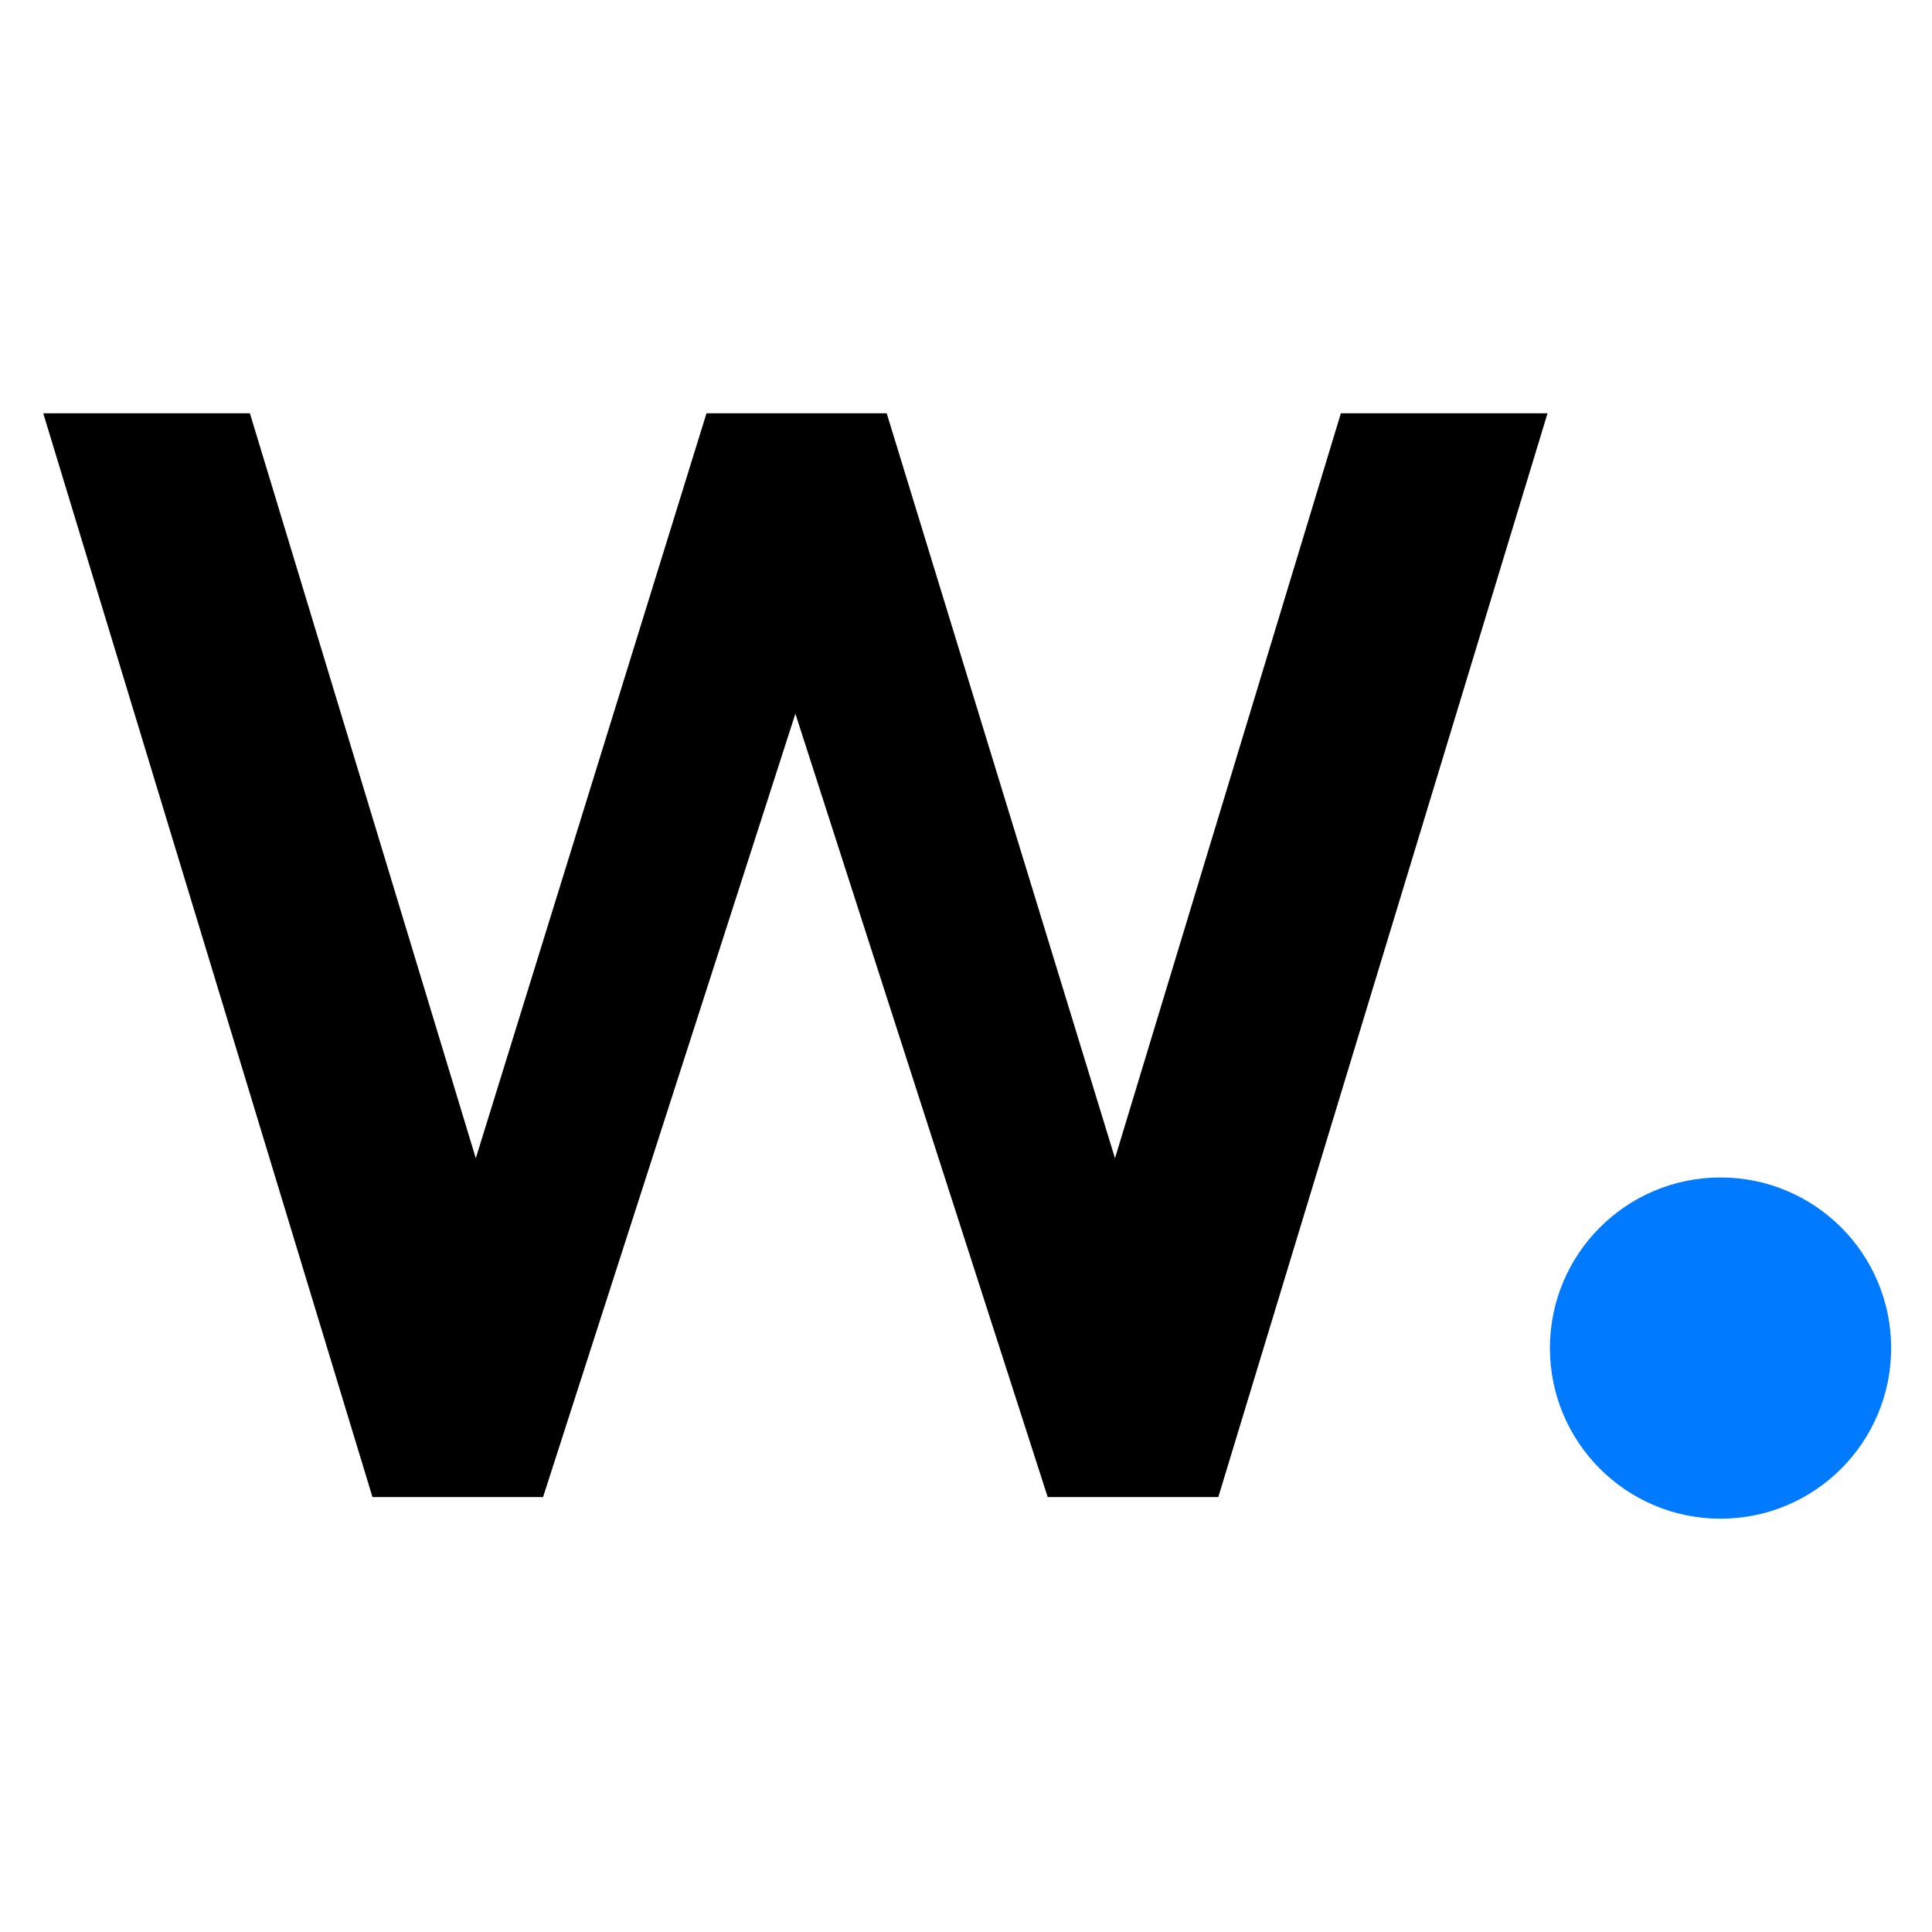
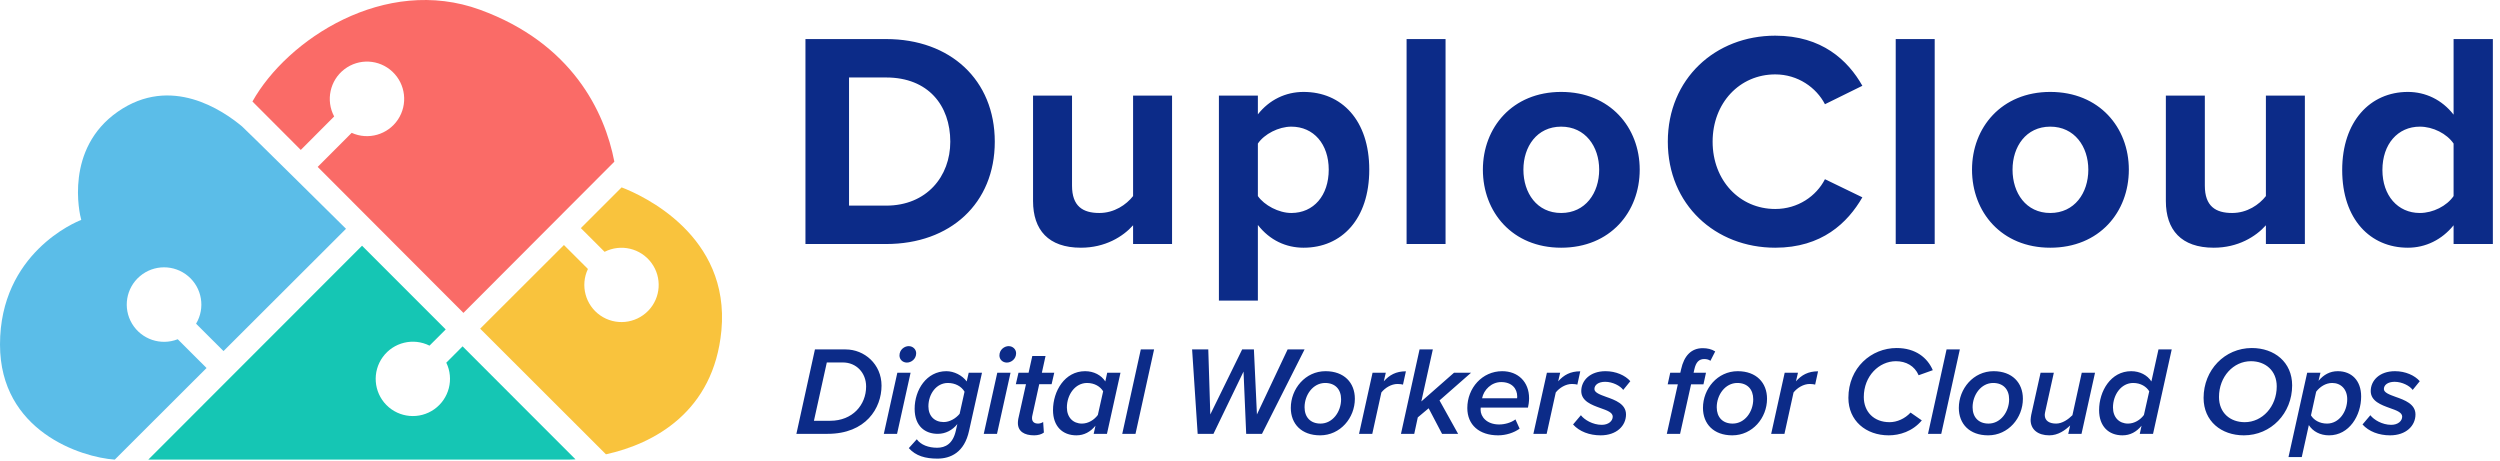
- <svg xmlns="http://www.w3.org/2000/svg" version="1.1" id="Capa_1" x="0px" y="0px" width="80.4px" height="80.4px" viewBox="0 0 80.4 80.4" style="enable-background:new 0 0 80.4 80.4;" xml:space="preserve">
-   <style type="text/css">
- 	.st0{fill:#007AFF;}
- </style>
-   <g>
-     <polygon points="46.4,48.2 36.9,17.2 29.4,17.2 19.8,48.2 10.4,17.2 1.8,17.2 15.5,62.3 22.6,62.3 33.1,29.7 43.6,62.3 50.7,62.3    64.4,17.2 55.8,17.2  " />
-     <circle class="st0" cx="71.6" cy="56.1" r="7.1" />
+ <svg xmlns="http://www.w3.org/2000/svg" width="320pt" height="59pt" viewBox="0 0 320 59" version="1.1">
+   <g id="surface1">
+     <path style=" stroke:none;fill-rule:nonzero;fill:rgb(4.706%,16.863%,53.333%);fill-opacity:1;" d="M 103.098 31.234 L 103.098 5 L 113.43 5 C 121.637 5 127.332 10.23 127.332 18.137 C 127.332 26.043 121.637 31.234 113.43 31.234 Z M 108.676 26.32 L 113.43 26.32 C 118.613 26.32 121.637 22.582 121.637 18.137 C 121.637 13.496 118.809 9.918 113.43 9.918 L 108.676 9.918 Z M 145.035 31.234 L 145.035 28.836 C 143.738 30.293 141.461 31.707 138.355 31.707 C 134.191 31.707 132.23 29.426 132.23 25.73 L 132.23 12.238 L 137.219 12.238 L 137.219 23.762 C 137.219 26.398 138.594 27.262 140.715 27.262 C 142.637 27.262 144.168 26.199 145.035 25.098 L 145.035 12.238 L 150.023 12.238 L 150.023 31.234 Z M 161.008 38.473 L 156.02 38.473 L 156.02 12.238 L 161.008 12.238 L 161.008 14.637 C 162.461 12.789 164.543 11.766 166.859 11.766 C 171.73 11.766 175.266 15.383 175.266 21.715 C 175.266 28.051 171.73 31.707 166.859 31.707 C 164.621 31.707 162.539 30.762 161.008 28.797 Z M 170.078 21.715 C 170.078 18.453 168.156 16.211 165.289 16.211 C 163.676 16.211 161.832 17.152 161.008 18.375 L 161.008 25.098 C 161.832 26.277 163.676 27.262 165.289 27.262 C 168.156 27.262 170.078 25.02 170.078 21.715 Z M 180.043 31.234 L 180.043 5 L 185.031 5 L 185.031 31.234 Z M 199.828 31.707 C 193.582 31.707 189.809 27.145 189.809 21.715 C 189.809 16.328 193.582 11.766 199.828 11.766 C 206.109 11.766 209.883 16.328 209.883 21.715 C 209.883 27.145 206.109 31.707 199.828 31.707 Z M 199.828 27.262 C 202.93 27.262 204.695 24.707 204.695 21.715 C 204.695 18.766 202.93 16.211 199.828 16.211 C 196.723 16.211 194.996 18.766 194.996 21.715 C 194.996 24.707 196.723 27.262 199.828 27.262 Z M 227.23 31.707 C 219.57 31.707 213.48 26.199 213.48 18.137 C 213.48 10.074 219.57 4.566 227.23 4.566 C 233.199 4.566 236.539 7.715 238.383 10.98 L 233.594 13.34 C 232.492 11.215 230.137 9.523 227.23 9.523 C 222.672 9.523 219.215 13.18 219.215 18.137 C 219.215 23.094 222.672 26.75 227.23 26.75 C 230.137 26.75 232.492 25.098 233.594 22.938 L 238.383 25.258 C 236.5 28.52 233.199 31.707 227.23 31.707 Z M 242.652 31.234 L 242.652 5 L 247.641 5 L 247.641 31.234 Z M 262.434 31.707 C 256.191 31.707 252.418 27.145 252.418 21.715 C 252.418 16.328 256.191 11.766 262.434 11.766 C 268.719 11.766 272.492 16.328 272.492 21.715 C 272.492 27.145 268.719 31.707 262.434 31.707 Z M 262.434 27.262 C 265.539 27.262 267.305 24.707 267.305 21.715 C 267.305 18.766 265.539 16.211 262.434 16.211 C 259.332 16.211 257.605 18.766 257.605 21.715 C 257.605 24.707 259.332 27.262 262.434 27.262 Z M 290.035 31.234 L 290.035 28.836 C 288.738 30.293 286.461 31.707 283.359 31.707 C 279.195 31.707 277.23 29.426 277.23 25.73 L 277.23 12.238 L 282.219 12.238 L 282.219 23.762 C 282.219 26.398 283.594 27.262 285.715 27.262 C 287.641 27.262 289.172 26.199 290.035 25.098 L 290.035 12.238 L 295.023 12.238 L 295.023 31.234 Z M 314.059 31.234 L 314.059 28.836 C 312.566 30.684 310.484 31.707 308.207 31.707 C 303.414 31.707 299.801 28.09 299.801 21.758 C 299.801 15.543 303.375 11.766 308.207 11.766 C 310.445 11.766 312.566 12.75 314.059 14.676 L 314.059 5 L 319.086 5 L 319.086 31.234 Z M 314.059 25.098 L 314.059 18.375 C 313.195 17.113 311.43 16.211 309.738 16.211 C 306.91 16.211 304.949 18.453 304.949 21.758 C 304.949 25.02 306.91 27.262 309.738 27.262 C 311.43 27.262 313.195 26.359 314.059 25.098 Z M 314.059 25.098 " />
+     <path style=" stroke:none;fill-rule:nonzero;fill:rgb(4.706%,16.863%,53.333%);fill-opacity:1;" d="M 108.242 44.727 C 110.637 44.727 112.836 46.605 112.836 49.359 C 112.836 52.242 110.832 55.531 105.93 55.531 L 101.938 55.531 L 104.312 44.727 Z M 106.27 53.859 C 109.117 53.859 110.863 51.836 110.863 49.473 C 110.863 47.723 109.617 46.395 107.887 46.395 L 105.832 46.395 L 104.184 53.859 Z M 115.133 45.504 C 115.133 44.742 115.781 44.305 116.312 44.305 C 116.863 44.305 117.27 44.727 117.27 45.211 C 117.27 45.973 116.621 46.41 116.086 46.41 C 115.539 46.41 115.133 46.008 115.133 45.504 Z M 113.129 55.531 L 114.859 47.707 L 116.555 47.707 L 114.824 55.531 Z M 116.328 57.359 L 117.348 56.227 C 117.867 56.953 118.867 57.312 119.953 57.312 C 121.004 57.312 121.973 56.809 122.348 55.125 L 122.539 54.281 C 121.926 55.043 121.051 55.531 120.035 55.531 C 118.434 55.531 117.074 54.574 117.074 52.324 C 117.074 49.91 118.594 47.512 121.133 47.512 C 122.121 47.512 123.172 48.047 123.738 48.824 L 123.996 47.707 L 125.695 47.707 L 124.043 55.125 C 123.445 57.926 121.668 58.703 119.984 58.703 C 118.465 58.703 117.219 58.363 116.328 57.359 Z M 122.832 52.969 L 123.461 50.137 C 123.059 49.441 122.25 49.02 121.328 49.02 C 119.84 49.02 118.836 50.445 118.836 52.016 C 118.836 53.246 119.613 54.023 120.793 54.023 C 121.57 54.023 122.348 53.555 122.832 52.969 Z M 127.926 45.504 C 127.926 44.742 128.574 44.305 129.105 44.305 C 129.656 44.305 130.062 44.727 130.062 45.211 C 130.062 45.973 129.414 46.41 128.879 46.41 C 128.332 46.41 127.926 46.008 127.926 45.504 Z M 125.922 55.531 L 127.652 47.707 L 129.348 47.707 L 127.617 55.531 Z M 130.289 54.137 C 130.289 54.039 130.305 53.812 130.336 53.633 L 131.324 49.18 L 130.027 49.18 L 130.367 47.707 L 131.66 47.707 L 132.133 45.57 L 133.828 45.57 L 133.359 47.707 L 134.945 47.707 L 134.605 49.18 L 133.02 49.18 L 132.133 53.215 C 132.113 53.293 132.098 53.406 132.098 53.52 C 132.098 53.957 132.359 54.219 132.875 54.219 C 133.117 54.219 133.395 54.121 133.523 54.008 L 133.617 55.367 C 133.328 55.594 132.859 55.723 132.375 55.723 C 131.113 55.723 130.289 55.223 130.289 54.137 Z M 141.48 48.824 L 141.723 47.707 L 143.422 47.707 L 141.691 55.531 L 139.992 55.531 L 140.219 54.492 C 139.57 55.285 138.762 55.723 137.777 55.723 C 135.996 55.723 134.785 54.559 134.785 52.5 C 134.785 50.055 136.289 47.512 138.891 47.512 C 140.008 47.512 140.961 48.016 141.48 48.824 Z M 136.562 52.16 C 136.562 53.426 137.355 54.219 138.488 54.219 C 139.312 54.219 140.07 53.73 140.523 53.117 L 141.203 50.086 C 140.848 49.488 140.105 49.02 139.148 49.02 C 137.613 49.02 136.562 50.523 136.562 52.16 Z M 143.648 55.531 L 146.023 44.727 L 147.723 44.727 L 145.344 55.531 Z M 159.512 55.531 L 159.172 47.562 L 155.324 55.531 L 153.301 55.531 L 152.59 44.727 L 154.66 44.727 L 154.918 53.051 L 158.996 44.727 L 160.5 44.727 L 160.887 53.051 L 164.816 44.727 L 166.984 44.727 L 161.535 55.531 Z M 165.223 52.211 C 165.223 49.762 167.082 47.512 169.668 47.512 C 172.047 47.512 173.422 48.984 173.422 51.043 C 173.422 53.488 171.562 55.723 168.973 55.723 C 166.598 55.723 165.223 54.266 165.223 52.211 Z M 171.66 51.109 C 171.66 49.828 170.898 49.02 169.621 49.02 C 168.066 49.02 166.984 50.543 166.984 52.129 C 166.984 53.406 167.746 54.219 169.023 54.219 C 170.574 54.219 171.66 52.711 171.66 51.109 Z M 173.957 55.531 L 175.688 47.707 L 177.383 47.707 L 177.125 48.809 C 177.852 48 178.68 47.527 179.957 47.527 L 179.582 49.23 C 179.469 49.195 179.195 49.148 178.887 49.148 C 178.078 49.148 177.285 49.648 176.816 50.234 L 175.652 55.531 Z M 184.582 55.531 L 182.867 52.258 L 181.477 53.426 L 181.023 55.531 L 179.324 55.531 L 181.703 44.727 L 183.402 44.727 L 181.93 51.383 L 186.117 47.707 L 188.301 47.707 L 184.258 51.254 L 186.637 55.531 Z M 187.816 52.227 C 187.816 49.668 189.723 47.512 192.281 47.512 C 194.301 47.512 195.723 48.871 195.723 50.977 C 195.723 51.398 195.645 51.934 195.578 52.176 L 189.531 52.176 L 189.516 52.453 C 189.516 53.344 190.305 54.332 191.891 54.332 C 192.602 54.332 193.43 54.105 193.977 53.684 L 194.512 54.867 C 193.785 55.398 192.75 55.723 191.762 55.723 C 189.336 55.723 187.816 54.379 187.816 52.227 Z M 194.188 50.977 C 194.203 50.93 194.203 50.816 194.203 50.75 C 194.203 49.746 193.523 48.906 192.148 48.906 C 190.906 48.906 189.918 49.895 189.707 50.977 Z M 196.273 55.531 L 198.004 47.707 L 199.703 47.707 L 199.445 48.809 C 200.172 48 200.996 47.527 202.273 47.527 L 201.902 49.23 C 201.789 49.195 201.516 49.148 201.207 49.148 C 200.398 49.148 199.605 49.648 199.137 50.234 L 197.973 55.531 Z M 201.352 54.332 L 202.355 53.148 C 202.793 53.73 203.875 54.379 205.023 54.379 C 205.898 54.379 206.43 53.879 206.43 53.328 C 206.43 52.793 205.703 52.531 204.879 52.242 C 203.746 51.836 202.402 51.352 202.402 50.055 C 202.402 48.727 203.504 47.512 205.508 47.512 C 206.836 47.512 208.031 48.047 208.68 48.793 L 207.773 49.91 C 207.402 49.391 206.43 48.871 205.461 48.871 C 204.586 48.871 204.086 49.277 204.086 49.797 C 204.086 50.25 204.781 50.508 205.59 50.801 C 206.738 51.203 208.129 51.707 208.129 53.051 C 208.129 54.492 206.934 55.723 204.879 55.723 C 203.457 55.723 202.16 55.238 201.352 54.332 Z M 213.352 55.531 L 214.762 49.195 L 213.465 49.195 L 213.789 47.707 L 215.082 47.707 L 215.18 47.27 C 215.555 45.551 216.477 44.566 217.945 44.566 C 218.527 44.566 219.078 44.68 219.547 44.984 L 218.934 46.184 C 218.723 46.023 218.434 45.957 218.141 45.957 C 217.461 45.957 217.074 46.379 216.879 47.27 L 216.781 47.707 L 218.367 47.707 L 218.043 49.195 L 216.457 49.195 L 215.051 55.531 Z M 217.98 52.211 C 217.98 49.762 219.84 47.512 222.426 47.512 C 224.805 47.512 226.18 48.984 226.18 51.043 C 226.18 53.488 224.32 55.723 221.73 55.723 C 219.355 55.723 217.98 54.266 217.98 52.211 Z M 224.414 51.109 C 224.414 49.828 223.656 49.02 222.379 49.02 C 220.824 49.02 219.742 50.543 219.742 52.129 C 219.742 53.406 220.5 54.219 221.781 54.219 C 223.332 54.219 224.414 52.711 224.414 51.109 Z M 226.711 55.531 L 228.441 47.707 L 230.141 47.707 L 229.883 48.809 C 230.609 48 231.434 47.527 232.711 47.527 L 232.34 49.23 C 232.227 49.195 231.953 49.148 231.645 49.148 C 230.836 49.148 230.043 49.648 229.574 50.234 L 228.41 55.531 Z M 236.594 50.93 C 236.594 47.074 239.523 44.547 242.773 44.547 C 245.199 44.547 246.719 45.797 247.398 47.383 L 245.586 48.031 C 245.07 46.832 243.969 46.234 242.676 46.234 C 240.523 46.234 238.566 48.129 238.566 50.816 C 238.566 52.695 239.844 54.039 241.867 54.039 C 242.82 54.039 243.84 53.586 244.551 52.809 L 245.992 53.812 C 244.793 55.238 243.129 55.723 241.754 55.723 C 238.828 55.723 236.594 53.844 236.594 50.93 Z M 246.785 55.531 L 249.16 44.727 L 250.859 44.727 L 248.48 55.531 Z M 250.73 52.211 C 250.73 49.762 252.59 47.512 255.176 47.512 C 257.555 47.512 258.93 48.984 258.93 51.043 C 258.93 53.488 257.07 55.723 254.48 55.723 C 252.105 55.723 250.73 54.266 250.73 52.211 Z M 257.168 51.109 C 257.168 49.828 256.406 49.02 255.129 49.02 C 253.578 49.02 252.492 50.543 252.492 52.129 C 252.492 53.406 253.254 54.219 254.531 54.219 C 256.082 54.219 257.168 52.711 257.168 51.109 Z M 262.891 47.707 L 261.809 52.598 C 261.777 52.742 261.727 52.969 261.727 53.102 C 261.727 53.895 262.359 54.219 263.184 54.219 C 263.977 54.219 264.754 53.668 265.27 53.148 L 266.465 47.707 L 268.164 47.707 L 266.434 55.531 L 264.734 55.531 L 264.977 54.461 C 264.332 55.074 263.441 55.723 262.309 55.723 C 260.855 55.723 259.918 54.98 259.918 53.746 C 259.918 53.602 259.965 53.262 259.996 53.102 L 261.195 47.707 Z M 275.379 48.824 L 276.285 44.727 L 277.98 44.727 L 275.59 55.531 L 273.891 55.531 L 274.117 54.492 C 273.469 55.285 272.66 55.723 271.676 55.723 C 269.895 55.723 268.684 54.559 268.684 52.5 C 268.684 50.055 270.188 47.512 272.789 47.512 C 273.906 47.512 274.859 48.016 275.379 48.824 Z M 270.461 52.16 C 270.461 53.426 271.254 54.219 272.387 54.219 C 273.211 54.219 273.973 53.73 274.422 53.117 L 275.102 50.086 C 274.746 49.488 274.004 49.02 273.051 49.02 C 271.512 49.02 270.461 50.523 270.461 52.16 Z M 282.059 50.93 C 282.059 47.367 284.758 44.547 288.234 44.547 C 291.129 44.547 293.395 46.363 293.395 49.328 C 293.395 52.906 290.695 55.723 287.215 55.723 C 284.32 55.723 282.059 53.91 282.059 50.93 Z M 291.422 49.457 C 291.422 47.43 289.965 46.234 288.121 46.234 C 285.875 46.234 284.031 48.207 284.031 50.816 C 284.031 52.855 285.469 54.039 287.328 54.039 C 289.562 54.039 291.422 52.062 291.422 49.457 Z M 295.531 54.41 L 294.625 58.508 L 292.926 58.508 L 295.32 47.707 L 297.02 47.707 L 296.773 48.742 C 297.438 47.949 298.246 47.512 299.234 47.512 C 300.996 47.512 302.227 48.695 302.227 50.75 C 302.227 53.18 300.707 55.723 298.117 55.723 C 296.984 55.723 296.047 55.223 295.531 54.41 Z M 300.445 51.09 C 300.445 49.828 299.637 49.02 298.523 49.02 C 297.68 49.02 296.938 49.52 296.469 50.137 L 295.805 53.164 C 296.16 53.766 296.906 54.219 297.859 54.219 C 299.395 54.219 300.445 52.711 300.445 51.09 Z M 302.402 54.332 L 303.406 53.148 C 303.844 53.73 304.926 54.379 306.074 54.379 C 306.949 54.379 307.48 53.879 307.48 53.328 C 307.48 52.793 306.754 52.531 305.93 52.242 C 304.797 51.836 303.453 51.352 303.453 50.055 C 303.453 48.727 304.555 47.512 306.559 47.512 C 307.887 47.512 309.082 48.047 309.73 48.793 L 308.824 49.91 C 308.453 49.391 307.48 48.871 306.512 48.871 C 305.637 48.871 305.137 49.277 305.137 49.797 C 305.137 50.25 305.832 50.508 306.641 50.801 C 307.789 51.203 309.18 51.707 309.18 53.051 C 309.18 54.492 307.984 55.723 305.93 55.723 C 304.508 55.723 303.211 55.238 302.402 54.332 Z M 302.402 54.332 " />
+     <path style=" stroke:none;fill-rule:nonzero;fill:rgb(8.235%,77.647%,70.588%);fill-opacity:1;" d="M 57.125 46.422 C 58.141 48.516 57.488 51.039 55.59 52.383 C 53.688 53.727 51.094 53.496 49.457 51.84 C 47.824 50.18 47.629 47.582 48.996 45.699 C 50.363 43.816 52.895 43.199 54.977 44.242 L 57.051 42.168 L 46.34 31.453 L 18.98 58.832 L 72.309 58.832 C 72.723 58.832 73.18 58.824 73.664 58.797 L 59.211 44.332 Z M 57.125 46.422 " />
+     <path style=" stroke:none;fill-rule:nonzero;fill:rgb(35.686%,74.118%,90.98%);fill-opacity:1;" d="M 22.75 43.422 C 20.574 44.277 18.102 43.434 16.902 41.434 C 15.703 39.434 16.129 36.859 17.91 35.352 C 19.691 33.84 22.305 33.84 24.086 35.348 C 25.867 36.855 26.297 39.43 25.098 41.434 L 28.609 44.938 L 44.289 29.285 C 44.289 29.285 31 16.137 30.984 16.184 C 28.52 14.133 21.887 9.555 15.078 14.297 C 8.27 19.039 10.16 27.348 10.402 28.152 C 9.715 28.395 0 32.422 0 44.102 C 0 55.207 10.391 58.535 14.691 58.832 L 26.438 47.105 Z M 22.75 43.422 " />
+     <path style=" stroke:none;fill-rule:nonzero;fill:rgb(97.647%,76.471%,23.922%);fill-opacity:1;" d="M 79.566 23.984 L 74.348 29.199 L 77.387 32.234 C 79.461 31.176 81.996 31.773 83.379 33.645 C 84.766 35.516 84.59 38.113 82.969 39.781 C 81.344 41.449 78.75 41.703 76.836 40.375 C 74.926 39.047 74.254 36.531 75.254 34.43 L 72.184 31.363 L 61.461 42.07 L 77.562 58.152 C 83.688 56.809 91.363 52.719 92.34 42.305 C 93.477 30.141 82.266 25.012 79.566 23.984 Z M 79.566 23.984 " />
+     <path style=" stroke:none;fill-rule:nonzero;fill:rgb(98.039%,41.961%,40.392%);fill-opacity:1;" d="M 42.773 14.906 C 41.676 12.848 42.227 10.293 44.074 8.871 C 45.922 7.449 48.523 7.574 50.227 9.172 C 51.926 10.766 52.227 13.359 50.938 15.301 C 49.645 17.242 47.137 17.965 45.016 17.004 L 40.664 21.363 L 59.32 40.051 L 78.637 20.695 C 77.406 14.273 73.195 5.535 61.449 1.25 C 49.266 -3.195 36.762 5.043 32.312 12.992 L 38.5 19.191 Z M 42.773 14.906 " />
  </g>
</svg>
